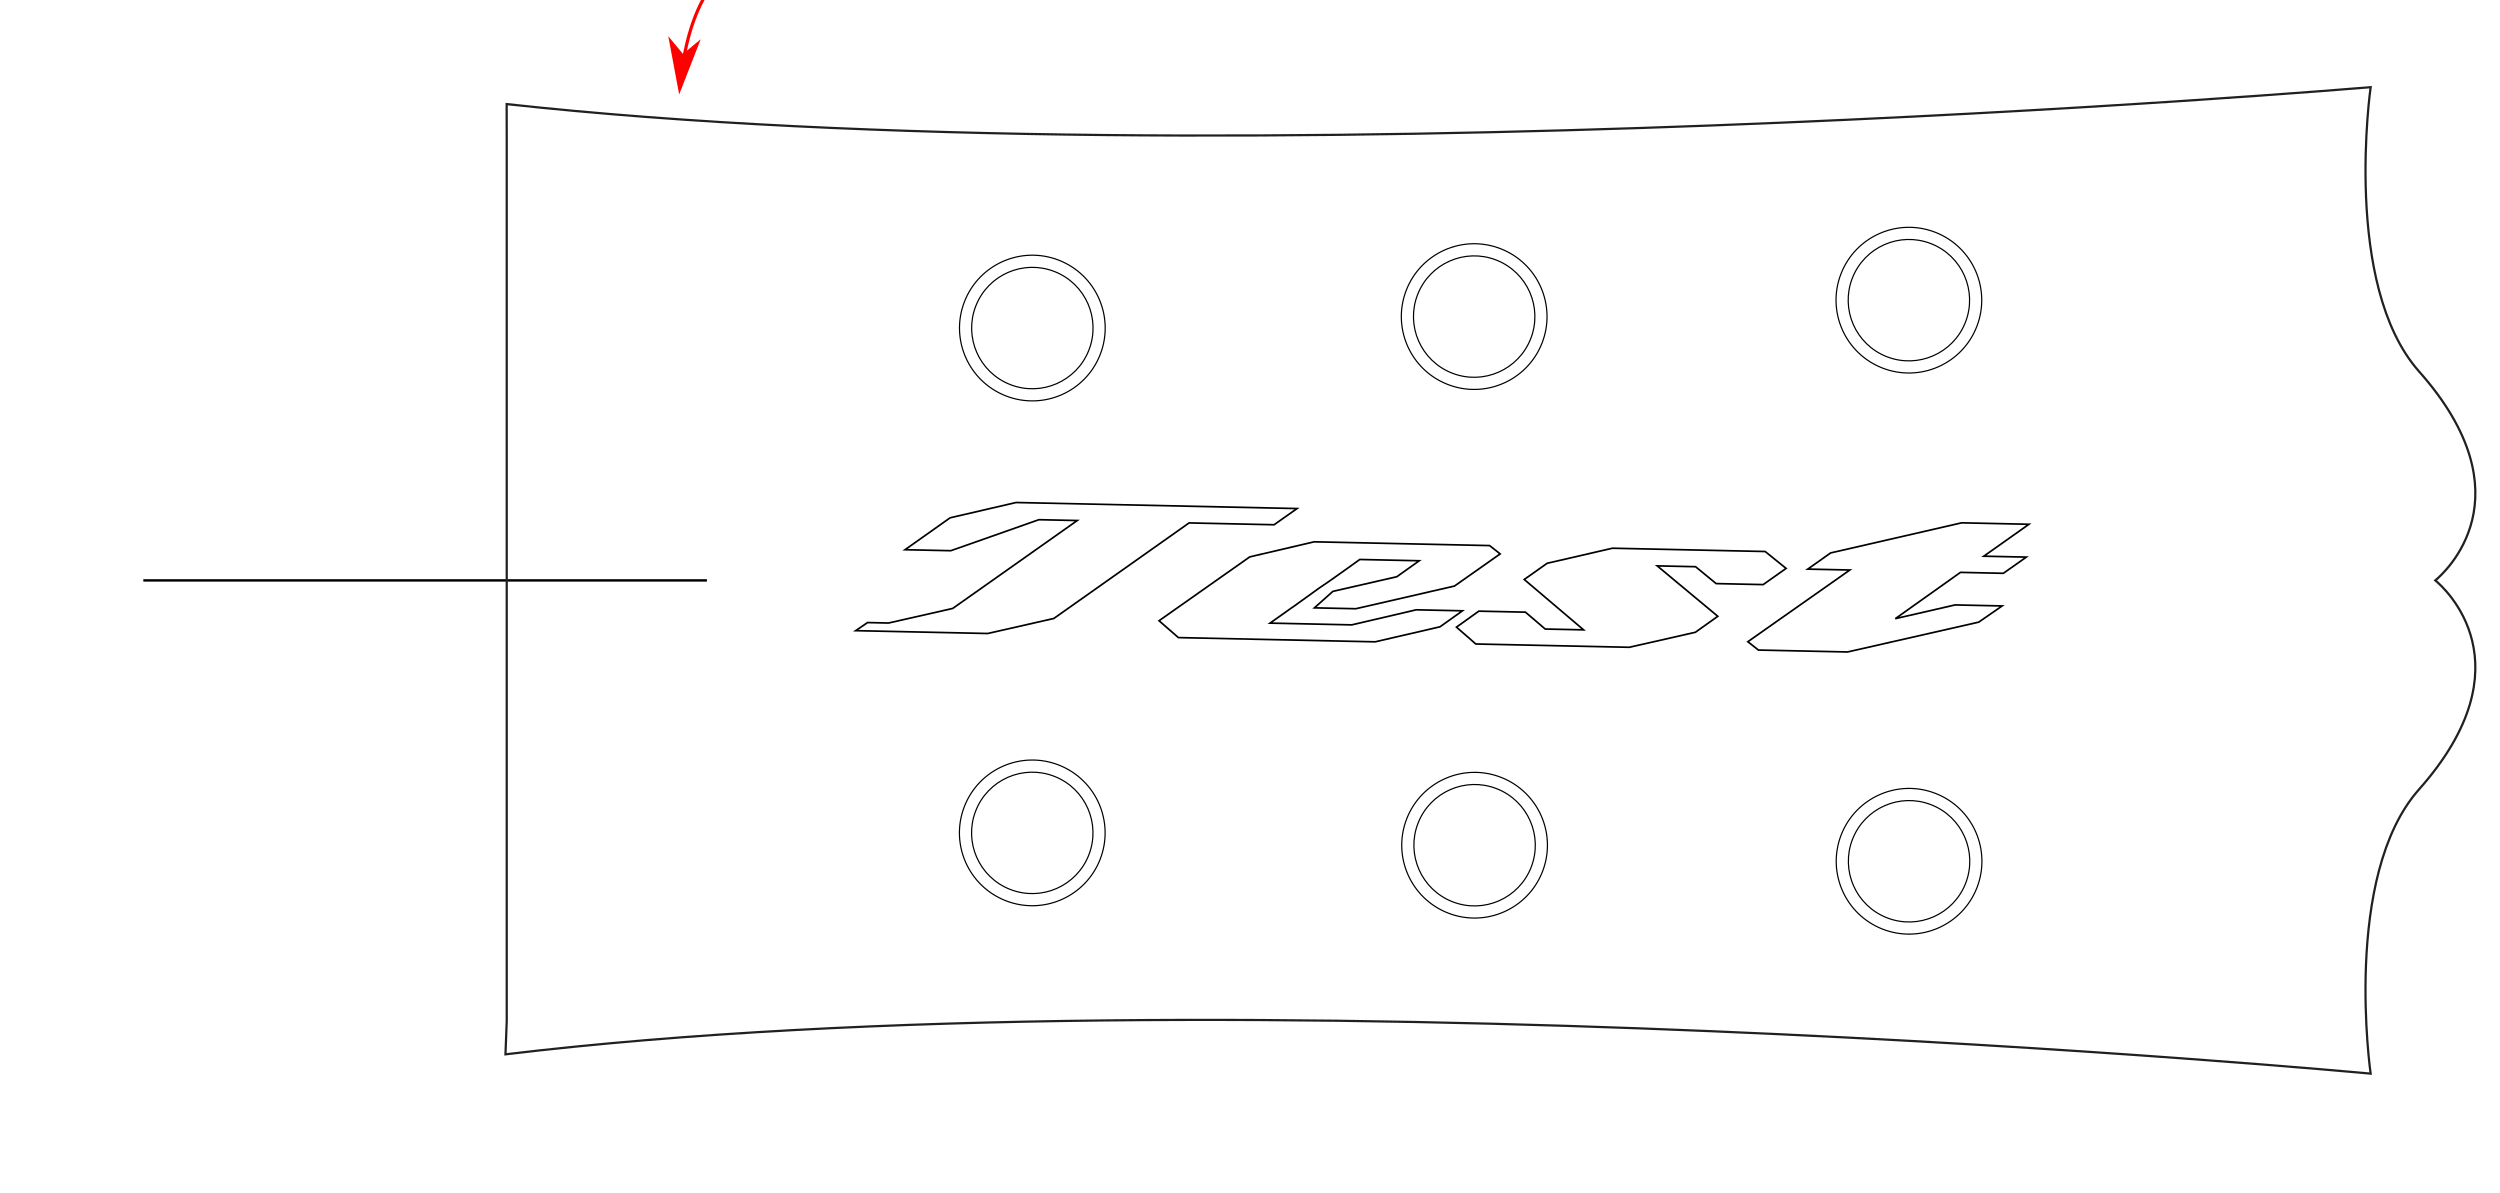
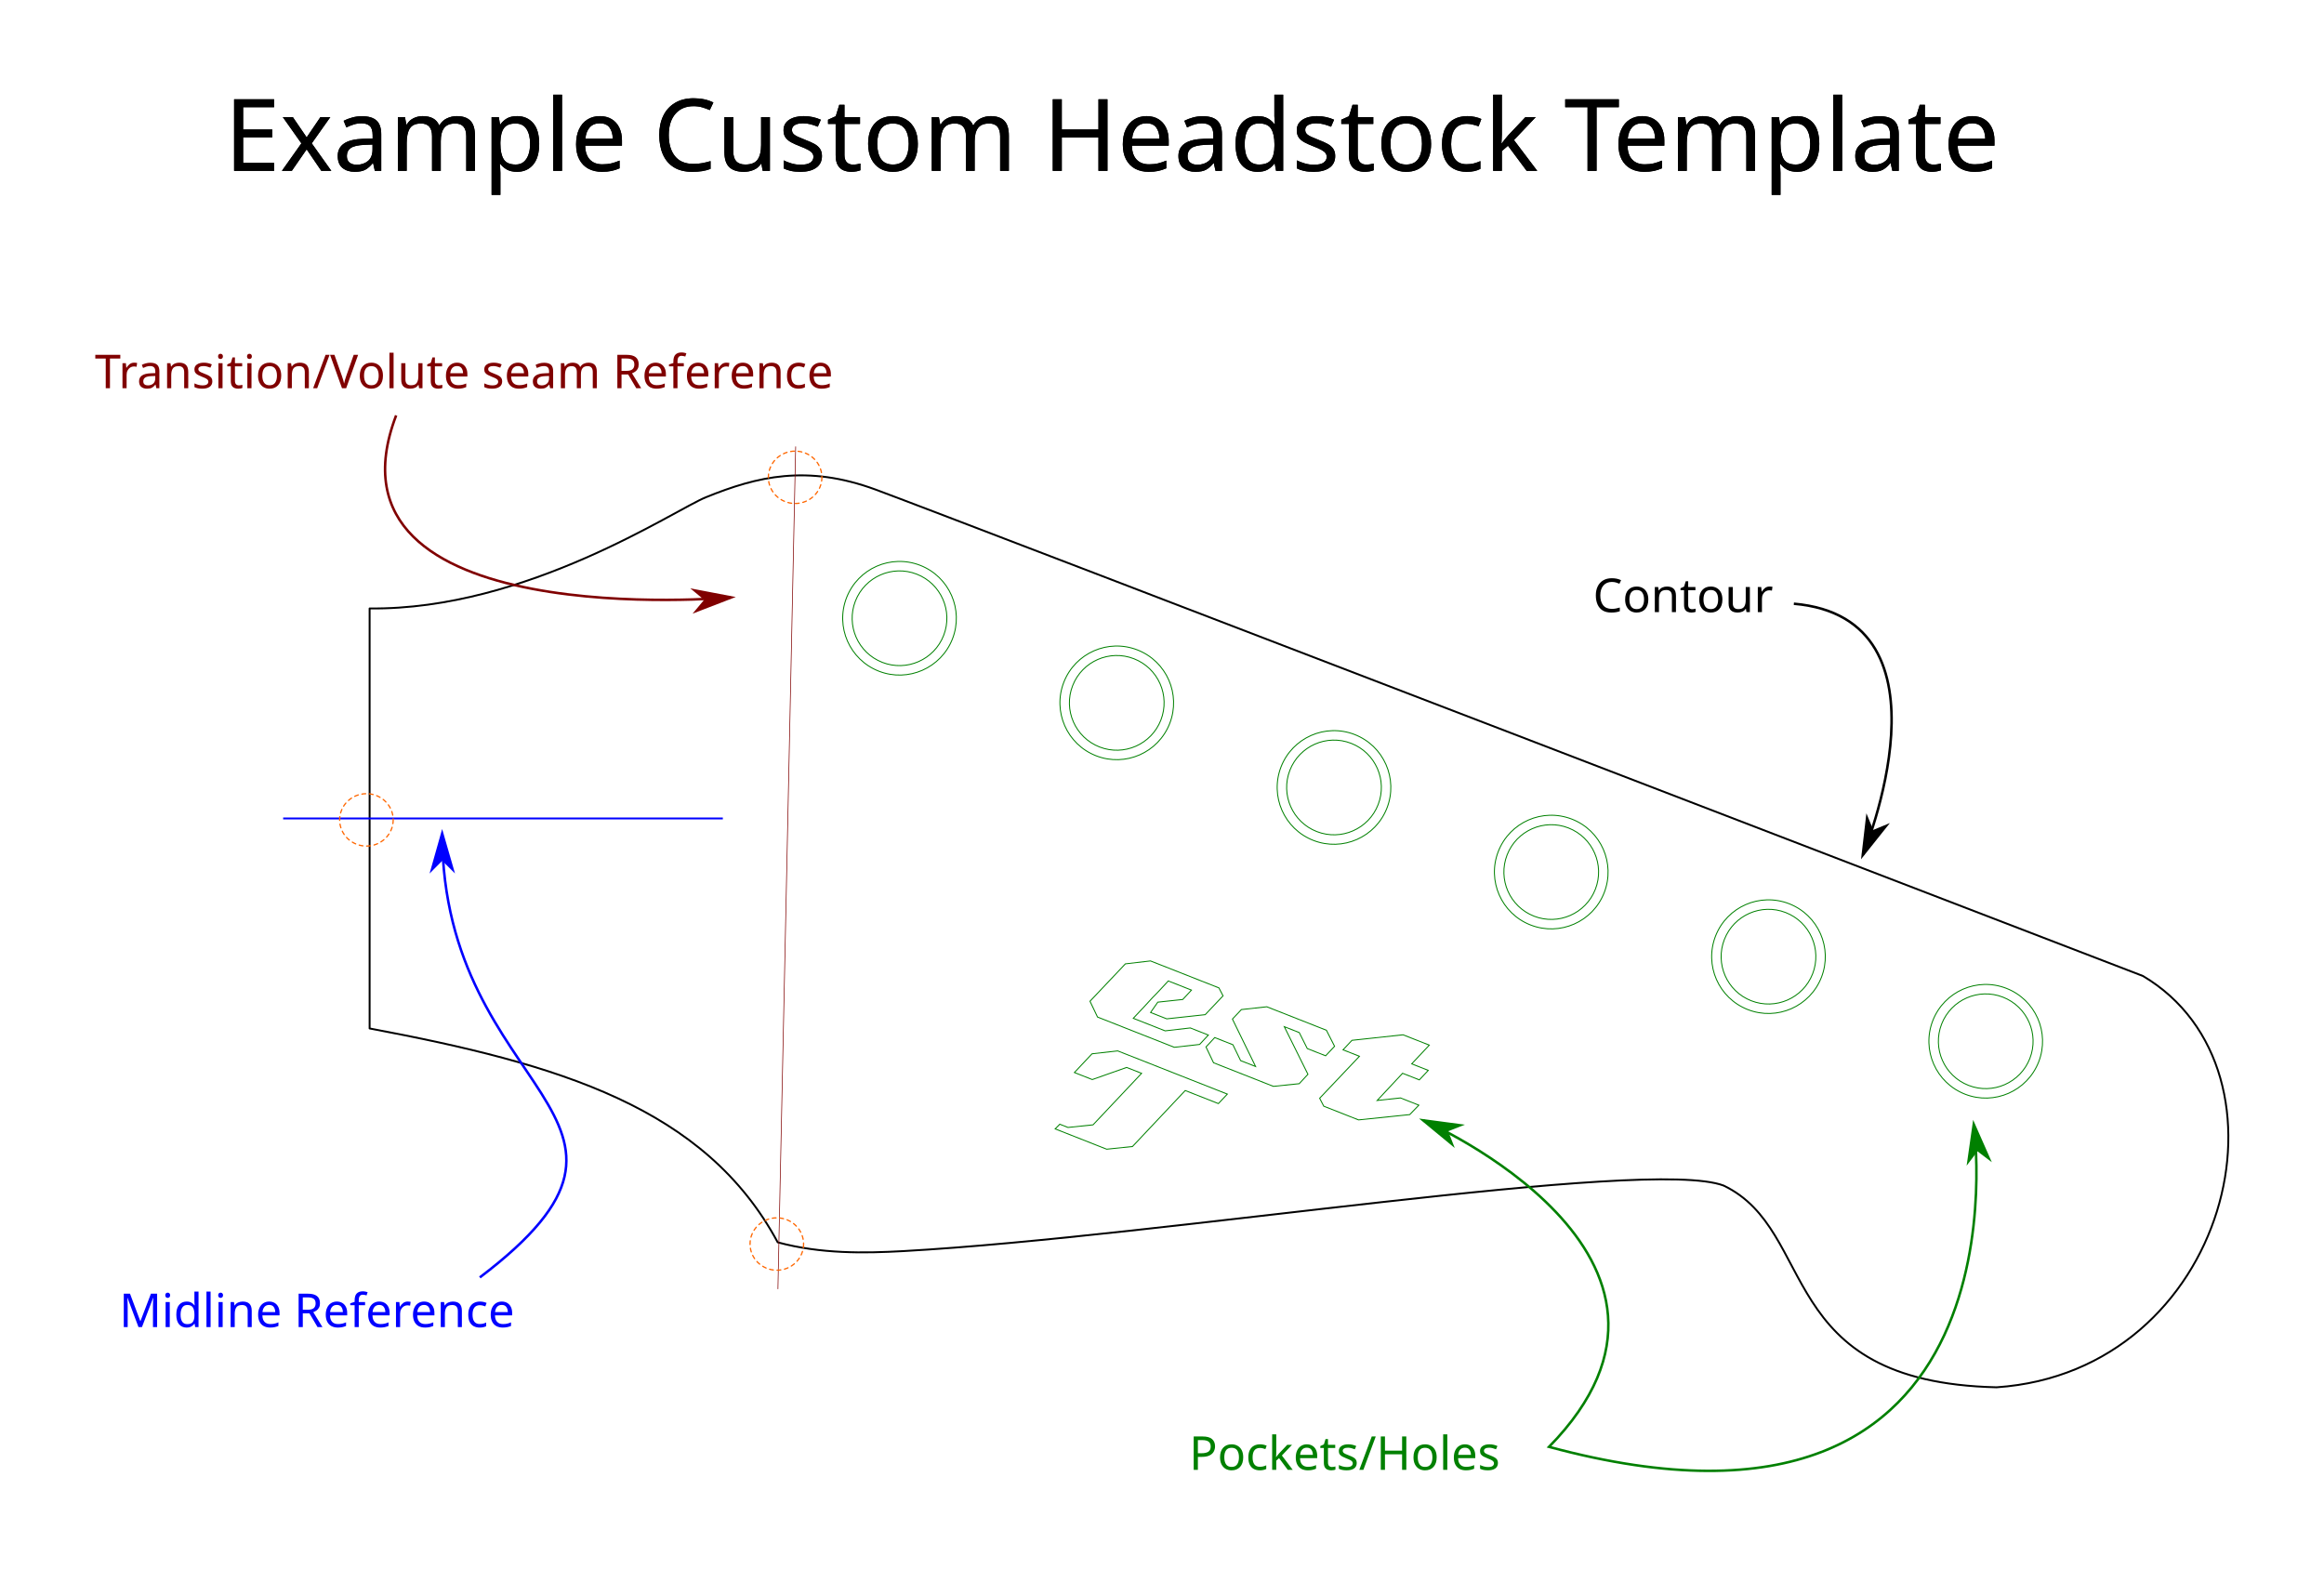
- <svg xmlns="http://www.w3.org/2000/svg" height="98.2mm" width="205.945mm" id="svg2" version="1.1" viewBox="0 0 729.727 347.951">
+ <svg xmlns="http://www.w3.org/2000/svg" height="165.685mm" width="245.401mm" id="svg2" version="1.1" viewBox="0 0 869.532 587.074">
  <defs id="defs5">
-     <marker orient="auto" refY="0.0" refX="0.0" id="Arrow1Lend" style="overflow:visible;">
-       <path id="path838" d="M 0.0,0.0 L 5.0,-5.0 L -12.5,0.0 L 5.0,5.0 L 0.0,0.0 z " style="fill-rule:evenodd;stroke:#ff0000;stroke-width:1pt;stroke-opacity:1;fill:#ff0000;fill-opacity:1" transform="scale(0.8) rotate(180) translate(12.5,0)" />
+     <marker style="overflow:visible" id="marker5376" refX="0" refY="0" orient="auto">
+       <path transform="matrix(-0.8,0,0,-0.8,-10,0)" style="fill:#0000ff;fill-opacity:1;fill-rule:evenodd;stroke:#0000ff;stroke-width:1pt;stroke-opacity:1" d="M 0,0 5,-5 -12.5,0 5,5 Z" id="path5374" />
+     </marker>
+     <marker orient="auto" refY="0" refX="0" id="marker4818" style="overflow:visible">
+       <path id="path4816" d="M 0,0 5,-5 -12.5,0 5,5 Z" style="fill:#800000;fill-opacity:1;fill-rule:evenodd;stroke:#800000;stroke-width:1pt;stroke-opacity:1" transform="matrix(-0.8,0,0,-0.8,-10,0)" />
+     </marker>
+     <marker orient="auto" refY="0" refX="0" id="Arrow1Lstart" style="overflow:visible">
+       <path id="path852" d="M 0,0 5,-5 -12.5,0 5,5 Z" style="fill:#008000;fill-opacity:1;fill-rule:evenodd;stroke:#008000;stroke-width:1pt;stroke-opacity:1" transform="matrix(0.8,0,0,0.8,10,0)" />
+     </marker>
+     <marker style="overflow:visible" id="marker1564" refX="0" refY="0" orient="auto">
+       <path transform="matrix(-0.8,0,0,-0.8,-10,0)" style="fill:#008000;fill-opacity:1;fill-rule:evenodd;stroke:#008000;stroke-width:1pt;stroke-opacity:1" d="M 0,0 5,-5 -12.5,0 5,5 Z" id="path1562" />
+     </marker>
+     <marker orient="auto" refY="0" refX="0" id="Arrow1Lend" style="overflow:visible">
+       <path id="path855" d="M 0,0 5,-5 -12.5,0 5,5 Z" style="fill:#000000;fill-opacity:1;fill-rule:evenodd;stroke:#000000;stroke-width:1pt;stroke-opacity:1" transform="matrix(-0.8,0,0,-0.8,-10,0)" />
    </marker>
  </defs>
-   <path style="fill:none;stroke:#000000;stroke-width:0.709;stroke-linecap:butt;stroke-linejoin:miter;stroke-miterlimit:4;stroke-dasharray:none;stroke-opacity:1" d="M 41.837,169.414 H 206.347" id="midline" />
-   <path style="font-style:normal;font-variant:normal;font-weight:bold;font-stretch:normal;font-size:37.5px;line-height:1.25;font-family:'Hollowed Ground 5';-inkscape-font-specification:'Hollowed Ground 5, Bold';font-variant-ligatures:normal;font-variant-caps:normal;font-variant-numeric:normal;font-feature-settings:normal;text-align:start;letter-spacing:0px;word-spacing:0px;writing-mode:lr-tb;text-anchor:start;fill:none;fill-opacity:1;stroke:#000000;stroke-width:0.501;stroke-miterlimit:4;stroke-dasharray:none" d="m 296.567,146.68 -19.23,4.458 -13.173,9.318 6.145,0.133 7.222,0.155 25.708,-9.049 11.199,0.24 -36.346,25.659 -18.721,4.259 -6.141,-0.132 -3.468,2.363 31.322,0.671 7.222,0.157 19.296,-4.388 39.481,-27.889 24.814,0.532 6.702,-4.727 -74.802,-1.608 z" id="h17_0_50" />
-   <path style="font-style:normal;font-variant:normal;font-weight:bold;font-stretch:normal;font-size:37.5px;line-height:1.25;font-family:'Hollowed Ground 5';-inkscape-font-specification:'Hollowed Ground 5, Bold';font-variant-ligatures:normal;font-variant-caps:normal;font-variant-numeric:normal;font-feature-settings:normal;text-align:start;letter-spacing:0px;word-spacing:0px;writing-mode:lr-tb;text-anchor:start;fill:none;fill-opacity:1;stroke:#000000;stroke-width:0.501;stroke-miterlimit:4;stroke-dasharray:none" d="m 383.604,158.15 -18.809,4.397 -26.481,18.639 5.643,4.922 50.229,1.079 7.229,0.153 18.933,-4.394 6.526,-4.66 -6.262,-0.135 -7.229,-0.155 -18.816,4.397 -23.851,-0.513 6.482,-4.593 0.026,10e-4 7.881,-5.665 c 3.973,-2.657 7.922,-5.555 11.803,-8.316 l 17.344,0.373 -6.53,4.66 -18.673,4.278 -5.38,4.806 12.081,0.259 28.788,-6.618 13.341,-9.383 -3.083,-2.434 -43.964,-0.945 z" id="h18_0_50" />
-   <path style="font-style:normal;font-variant:normal;font-weight:bold;font-stretch:normal;font-size:37.5px;line-height:1.25;font-family:'Hollowed Ground 5';-inkscape-font-specification:'Hollowed Ground 5, Bold';font-variant-ligatures:normal;font-variant-caps:normal;font-variant-numeric:normal;font-feature-settings:normal;text-align:start;letter-spacing:0px;word-spacing:0px;writing-mode:lr-tb;text-anchor:start;fill:none;fill-opacity:1;stroke:#000000;stroke-width:0.501;stroke-miterlimit:4;stroke-dasharray:none" d="m 470.66,160.02 -19.05,4.392 -6.702,4.729 17.325,14.705 -11.206,-0.239 -5.761,-4.925 -6.379,-0.138 -7.229,-0.155 -6.53,4.662 5.643,4.922 37.584,0.806 7.222,0.157 19.296,-4.386 6.53,-4.662 -17.681,-14.714 11.199,0.24 5.999,4.929 6.504,0.142 7.229,0.153 6.694,-4.728 -6.116,-4.932 -37.343,-0.802 z" id="h19_0_50" />
-   <path style="font-style:normal;font-variant:normal;font-weight:bold;font-stretch:normal;font-size:37.5px;line-height:1.25;font-family:'Hollowed Ground 5';-inkscape-font-specification:'Hollowed Ground 5, Bold';font-variant-ligatures:normal;font-variant-caps:normal;font-variant-numeric:normal;font-feature-settings:normal;text-align:start;letter-spacing:0px;word-spacing:0px;writing-mode:lr-tb;text-anchor:start;fill:none;fill-opacity:1;stroke:#000000;stroke-width:0.501;stroke-miterlimit:4;stroke-dasharray:none" d="m 572.591,152.607 -38.232,8.78 -6.694,4.729 12.286,0.263 -29.777,20.933 3.087,2.43 18.794,0.404 7.222,0.155 38.306,-8.711 6.815,-4.723 -6.504,-0.14 -7.229,-0.155 -17.443,4.009 19.014,-13.51 12.528,0.27 6.694,-4.729 -12.407,-0.266 13.176,-9.319 -12.407,-0.266 z" id="h20_0_50" />
-   <path style="fill:none;stroke:#231f20;stroke-width:0.653;stroke-linecap:butt;stroke-linejoin:miter;stroke-miterlimit:4;stroke-dasharray:none;stroke-opacity:1" d="m 147.541,307.75 c 212.257,-25.536 544.426,5.632 544.426,5.632 0,0 -8.289,-57.695 14.114,-82.957 32.381,-36.514 7.437,-58.798 4.764,-61.01 2.653,-2.195 27.635,-24.482 -4.76,-61.012 C 683.682,83.141 691.97,25.446 691.97,25.446 c 0,0 -332.155,28.18 -544.082,4.937 L 147.91,40.802 v 49.752 157.721 49.752 z" id="contour" />
-   <path id="h13_0_1000" d="m 317.842,102.184 a 17.717,17.717 0 0 1 -22.938,10.079 17.717,17.717 0 0 1 -10.079,-22.938 17.717,17.717 0 0 1 22.938,-10.079 17.717,17.717 0 0 1 10.079,22.938 z" style="opacity:1;fill:none;fill-opacity:1;stroke:#000000;stroke-width:0.354;stroke-linecap:round;stroke-linejoin:bevel;stroke-miterlimit:4;stroke-dasharray:none;stroke-opacity:1;paint-order:stroke fill markers" />
-   <path id="h7_500_1000" d="m 321.144,103.47 a 21.26,21.26 0 0 1 -27.526,12.095 21.26,21.26 0 0 1 -12.095,-27.526 21.26,21.26 0 0 1 27.526,-12.095 21.26,21.26 0 0 1 12.095,27.526 z" style="opacity:1;fill:none;fill-opacity:1;stroke:#000000;stroke-width:0.354;stroke-linecap:round;stroke-linejoin:bevel;stroke-miterlimit:4;stroke-dasharray:none;stroke-opacity:1;paint-order:stroke fill markers" />
-   <path id="h5_0_1000" d="m 446.809,98.838 a 17.717,17.717 0 0 1 -22.938,10.079 17.717,17.717 0 0 1 -10.079,-22.938 17.717,17.717 0 0 1 22.938,-10.079 17.717,17.717 0 0 1 10.079,22.938 z" style="opacity:1;fill:none;fill-opacity:1;stroke:#000000;stroke-width:0.354;stroke-linecap:round;stroke-linejoin:bevel;stroke-miterlimit:4;stroke-dasharray:none;stroke-opacity:1;paint-order:stroke fill markers" />
-   <path id="h10_500_1000" d="m 450.111,100.124 a 21.26,21.26 0 0 1 -27.526,12.095 21.26,21.26 0 0 1 -12.095,-27.526 21.26,21.26 0 0 1 27.526,-12.095 21.26,21.26 0 0 1 12.095,27.526 z" style="opacity:1;fill:none;fill-opacity:1;stroke:#000000;stroke-width:0.354;stroke-linecap:round;stroke-linejoin:bevel;stroke-miterlimit:4;stroke-dasharray:none;stroke-opacity:1;paint-order:stroke fill markers" />
-   <path style="opacity:1;fill:none;fill-opacity:1;stroke:#000000;stroke-width:0.354;stroke-linecap:round;stroke-linejoin:bevel;stroke-miterlimit:4;stroke-dasharray:none;stroke-opacity:1;paint-order:stroke fill markers" d="m 573.697,94.045 a 17.717,17.717 0 0 1 -22.938,10.079 17.717,17.717 0 0 1 -10.079,-22.938 17.717,17.717 0 0 1 22.938,-10.079 17.717,17.717 0 0 1 10.079,22.938 z" id="h4_0_1000" />
-   <path style="opacity:1;fill:none;fill-opacity:1;stroke:#000000;stroke-width:0.354;stroke-linecap:round;stroke-linejoin:bevel;stroke-miterlimit:4;stroke-dasharray:none;stroke-opacity:1;paint-order:stroke fill markers" d="m 576.999,95.331 a 21.26,21.26 0 0 1 -27.526,12.095 21.26,21.26 0 0 1 -12.095,-27.526 21.26,21.26 0 0 1 27.526,-12.095 21.26,21.26 0 0 1 12.095,27.526 z" id="h9_500_1000" />
-   <path id="h3_0_1000" d="m 317.82,249.541 a 17.717,17.717 0 0 1 -22.938,10.079 17.717,17.717 0 0 1 -10.079,-22.938 17.717,17.717 0 0 1 22.938,-10.079 17.717,17.717 0 0 1 10.079,22.938 z" style="opacity:1;fill:none;fill-opacity:1;stroke:#000000;stroke-width:0.354;stroke-linecap:round;stroke-linejoin:bevel;stroke-miterlimit:4;stroke-dasharray:none;stroke-opacity:1;paint-order:stroke fill markers" />
-   <path id="h8_500_1000" d="m 321.122,250.826 a 21.26,21.26 0 0 1 -27.526,12.095 21.26,21.26 0 0 1 -12.095,-27.526 21.26,21.26 0 0 1 27.526,-12.095 21.26,21.26 0 0 1 12.095,27.526 z" style="opacity:1;fill:none;fill-opacity:1;stroke:#000000;stroke-width:0.354;stroke-linecap:round;stroke-linejoin:bevel;stroke-miterlimit:4;stroke-dasharray:none;stroke-opacity:1;paint-order:stroke fill markers" />
-   <path style="opacity:1;fill:none;fill-opacity:1;stroke:#000000;stroke-width:0.354;stroke-linecap:round;stroke-linejoin:bevel;stroke-miterlimit:4;stroke-dasharray:none;stroke-opacity:1;paint-order:stroke fill markers" d="m 573.75,257.826 a 17.717,17.717 0 0 1 -22.938,10.079 17.717,17.717 0 0 1 -10.079,-22.938 17.717,17.717 0 0 1 22.938,-10.079 17.717,17.717 0 0 1 10.079,22.938 z" id="h1_00_1000" />
-   <path style="opacity:1;fill:none;fill-opacity:1;stroke:#000000;stroke-width:0.354;stroke-linecap:round;stroke-linejoin:bevel;stroke-miterlimit:4;stroke-dasharray:none;stroke-opacity:1;paint-order:stroke fill markers" d="m 577.052,259.112 a 21.26,21.26 0 0 1 -27.526,12.095 21.26,21.26 0 0 1 -12.095,-27.526 21.26,21.26 0 0 1 27.526,-12.095 21.26,21.26 0 0 1 12.095,27.526 z" id="h2_500_1000" />
-   <path style="opacity:1;fill:none;fill-opacity:1;stroke:#000000;stroke-width:0.354;stroke-linecap:round;stroke-linejoin:bevel;stroke-miterlimit:4;stroke-dasharray:none;stroke-opacity:1;paint-order:stroke fill markers" d="m 446.929,253.139 a 17.717,17.717 0 0 1 -22.938,10.079 17.717,17.717 0 0 1 -10.079,-22.938 17.717,17.717 0 0 1 22.938,-10.079 17.717,17.717 0 0 1 10.079,22.938 z" id="h6_0_1000" />
-   <path style="opacity:1;fill:none;fill-opacity:1;stroke:#000000;stroke-width:0.354;stroke-linecap:round;stroke-linejoin:bevel;stroke-miterlimit:4;stroke-dasharray:none;stroke-opacity:1;paint-order:stroke fill markers" d="m 450.23,254.425 a 21.26,21.26 0 0 1 -27.526,12.095 21.26,21.26 0 0 1 -12.095,-27.526 21.26,21.26 0 0 1 27.526,-12.095 21.26,21.26 0 0 1 12.095,27.526 z" id="h11_500_1000" />
-   <text xml:space="preserve" style="font-style:normal;font-weight:normal;font-size:37.5px;line-height:1.25;font-family:sans-serif;letter-spacing:0px;word-spacing:0px;fill:#ff0000;fill-opacity:1;stroke:none;stroke-width:0.937" x="231.811" y="-68.524" id="text831">
-     <tspan id="tspan829" x="231.811" y="-68.524" style="font-size:15px;fill:#ff0000;stroke-width:0.937">Leave some material here to be removed by the Transition Algorithm</tspan>
+   <path style="fill:none;fill-opacity:0.75;fill-rule:evenodd;stroke:#000000;stroke-width:0.709;stroke-linecap:round;stroke-linejoin:round;stroke-miterlimit:4;stroke-dasharray:none;stroke-opacity:1" d="m 264.138,186.061 c -11.533,4.612 -67.065,42.276 -125.844,41.616 V 384.841 c 71,13.357 125.528,29.531 152.688,80.031 16.156,4.359 32.338,4.091 47.002,3.281 97.44,-5.45 278.496,-35.343 306.925,-24.513 35.518,17.019 18.691,73.562 102.114,75.476 86.935,-5.92 114.692,-118.393 54.756,-153.911 0,0 -448.639,-172.635 -474.229,-182.029 -25.59,-9.394 -44.163,-4.941 -63.411,2.886 z" id="contour" />
+   <path style="fill:none;stroke:#0000ff;stroke-width:0.709;stroke-linecap:butt;stroke-linejoin:miter;stroke-miterlimit:4;stroke-dasharray:none;stroke-opacity:1" d="M 105.943,306.259 H 270.452" id="midline" />
+   <path style="opacity:1;fill:none;fill-opacity:1;stroke:#008000;stroke-width:0.354;stroke-linecap:round;stroke-linejoin:bevel;stroke-miterlimit:4;stroke-dasharray:none;stroke-opacity:1;paint-order:stroke fill markers" d="m 434.348,269.434 a 17.717,17.717 0 0 1 -22.938,10.079 17.717,17.717 0 0 1 -10.079,-22.938 17.717,17.717 0 0 1 22.938,-10.079 17.717,17.717 0 0 1 10.079,22.938 z" id="h1_00_1000" />
+   <path style="opacity:1;fill:none;fill-opacity:1;stroke:#008000;stroke-width:0.354;stroke-linecap:round;stroke-linejoin:bevel;stroke-miterlimit:4;stroke-dasharray:none;stroke-opacity:1;paint-order:stroke fill markers" d="m 437.65,270.72 a 21.26,21.26 0 0 1 -27.526,12.095 21.26,21.26 0 0 1 -12.095,-27.526 21.26,21.26 0 0 1 27.526,-12.095 21.26,21.26 0 0 1 12.095,27.526 z" id="h2_500_1000" />
+   <path id="h3_0_1000" d="m 515.63,301.092 a 17.717,17.717 0 0 1 -22.938,10.079 17.717,17.717 0 0 1 -10.079,-22.938 17.717,17.717 0 0 1 22.938,-10.079 17.717,17.717 0 0 1 10.079,22.938 z" style="opacity:1;fill:none;fill-opacity:1;stroke:#008000;stroke-width:0.354;stroke-linecap:round;stroke-linejoin:bevel;stroke-miterlimit:4;stroke-dasharray:none;stroke-opacity:1;paint-order:stroke fill markers" />
+   <path id="h8_500_1000" d="m 518.932,302.377 a 21.26,21.26 0 0 1 -27.526,12.095 21.26,21.26 0 0 1 -12.095,-27.526 21.26,21.26 0 0 1 27.526,-12.095 21.26,21.26 0 0 1 12.095,27.526 z" style="opacity:1;fill:none;fill-opacity:1;stroke:#008000;stroke-width:0.354;stroke-linecap:round;stroke-linejoin:bevel;stroke-miterlimit:4;stroke-dasharray:none;stroke-opacity:1;paint-order:stroke fill markers" />
+   <path style="opacity:1;fill:none;fill-opacity:1;stroke:#008000;stroke-width:0.354;stroke-linecap:round;stroke-linejoin:bevel;stroke-miterlimit:4;stroke-dasharray:none;stroke-opacity:1;paint-order:stroke fill markers" d="m 596.912,332.749 a 17.717,17.717 0 0 1 -22.938,10.079 17.717,17.717 0 0 1 -10.079,-22.938 17.717,17.717 0 0 1 22.938,-10.079 17.717,17.717 0 0 1 10.079,22.938 z" id="h4_0_1000" />
+   <path style="opacity:1;fill:none;fill-opacity:1;stroke:#008000;stroke-width:0.354;stroke-linecap:round;stroke-linejoin:bevel;stroke-miterlimit:4;stroke-dasharray:none;stroke-opacity:1;paint-order:stroke fill markers" d="m 600.214,334.035 a 21.26,21.26 0 0 1 -27.526,12.095 21.26,21.26 0 0 1 -12.095,-27.526 21.26,21.26 0 0 1 27.526,-12.095 21.26,21.26 0 0 1 12.095,27.526 z" id="h9_500_1000" />
+   <path id="h5_0_1000" d="m 678.195,364.406 a 17.717,17.717 0 0 1 -22.938,10.079 17.717,17.717 0 0 1 -10.079,-22.938 17.717,17.717 0 0 1 22.938,-10.079 17.717,17.717 0 0 1 10.079,22.938 z" style="opacity:1;fill:none;fill-opacity:1;stroke:#008000;stroke-width:0.354;stroke-linecap:round;stroke-linejoin:bevel;stroke-miterlimit:4;stroke-dasharray:none;stroke-opacity:1;paint-order:stroke fill markers" />
+   <path id="h10_500_1000" d="m 681.496,365.692 a 21.26,21.26 0 0 1 -27.526,12.095 21.26,21.26 0 0 1 -12.095,-27.526 21.26,21.26 0 0 1 27.526,-12.095 21.26,21.26 0 0 1 12.095,27.526 z" style="opacity:1;fill:none;fill-opacity:1;stroke:#008000;stroke-width:0.354;stroke-linecap:round;stroke-linejoin:bevel;stroke-miterlimit:4;stroke-dasharray:none;stroke-opacity:1;paint-order:stroke fill markers" />
+   <path style="opacity:1;fill:none;fill-opacity:1;stroke:#008000;stroke-width:0.354;stroke-linecap:round;stroke-linejoin:bevel;stroke-miterlimit:4;stroke-dasharray:none;stroke-opacity:1;paint-order:stroke fill markers" d="m 353.066,237.777 a 17.717,17.717 0 0 1 -22.938,10.079 17.717,17.717 0 0 1 -10.079,-22.938 17.717,17.717 0 0 1 22.938,-10.079 17.717,17.717 0 0 1 10.079,22.938 z" id="h6_0_1000" />
+   <path style="opacity:1;fill:none;fill-opacity:1;stroke:#008000;stroke-width:0.354;stroke-linecap:round;stroke-linejoin:bevel;stroke-miterlimit:4;stroke-dasharray:none;stroke-opacity:1;paint-order:stroke fill markers" d="m 356.368,239.063 a 21.26,21.26 0 0 1 -27.526,12.095 21.26,21.26 0 0 1 -12.095,-27.526 21.26,21.26 0 0 1 27.526,-12.095 21.26,21.26 0 0 1 12.095,27.526 z" id="h11_500_1000" />
+   <path id="h13_0_1000" d="m 759.477,396.063 a 17.717,17.717 0 0 1 -22.938,10.079 17.717,17.717 0 0 1 -10.079,-22.938 17.717,17.717 0 0 1 22.938,-10.079 17.717,17.717 0 0 1 10.079,22.938 z" style="opacity:1;fill:none;fill-opacity:1;stroke:#008000;stroke-width:0.354;stroke-linecap:round;stroke-linejoin:bevel;stroke-miterlimit:4;stroke-dasharray:none;stroke-opacity:1;paint-order:stroke fill markers" />
+   <path id="h7_500_1000" d="m 762.778,397.349 a 21.26,21.26 0 0 1 -27.526,12.095 21.26,21.26 0 0 1 -12.095,-27.526 21.26,21.26 0 0 1 27.526,-12.095 21.26,21.26 0 0 1 12.095,27.526 z" style="opacity:1;fill:none;fill-opacity:1;stroke:#008000;stroke-width:0.354;stroke-linecap:round;stroke-linejoin:bevel;stroke-miterlimit:4;stroke-dasharray:none;stroke-opacity:1;paint-order:stroke fill markers" />
+   <path style="font-style:normal;font-variant:normal;font-weight:bold;font-stretch:normal;font-size:37.5px;line-height:1.25;font-family:'Hollowed Ground 5';-inkscape-font-specification:'Hollowed Ground 5, Bold';font-variant-ligatures:normal;font-variant-caps:normal;font-variant-numeric:normal;font-feature-settings:normal;text-align:start;letter-spacing:0px;word-spacing:0px;writing-mode:lr-tb;text-anchor:start;fill:none;fill-opacity:1;stroke:#008000;stroke-width:0.354;stroke-miterlimit:4;stroke-dasharray:none" d="m 418.198,393.24 -9.615,1.082 -6.586,7.006 3.072,1.212 3.611,1.423 12.854,-4.536 5.599,2.206 -18.173,19.277 -9.36,0.972 -3.071,-1.21 -1.734,1.754 15.661,6.171 3.611,1.425 9.648,-1 19.741,-20.956 12.407,4.889 3.351,-3.55 -37.401,-14.742 z" id="h17_0_50" />
+   <path style="font-style:normal;font-variant:normal;font-weight:bold;font-stretch:normal;font-size:37.5px;line-height:1.25;font-family:'Hollowed Ground 5';-inkscape-font-specification:'Hollowed Ground 5, Bold';font-variant-ligatures:normal;font-variant-caps:normal;font-variant-numeric:normal;font-feature-settings:normal;text-align:start;letter-spacing:0px;word-spacing:0px;writing-mode:lr-tb;text-anchor:start;fill:none;fill-opacity:1;stroke:#008000;stroke-width:0.354;stroke-miterlimit:4;stroke-dasharray:none" d="m 430.465,359.572 -9.404,1.095 -13.24,13.989 2.822,5.912 25.115,9.899 3.615,1.423 9.467,-1.069 3.263,-3.514 -3.131,-1.234 -3.615,-1.425 -9.408,1.093 -11.926,-4.7 3.241,-3.455 0.013,0.006 3.94,-4.281 c 1.987,-1.96 3.961,-4.164 5.902,-6.244 l 8.672,3.419 -3.265,3.514 -9.337,1 -2.69,3.862 6.041,2.38 14.394,-1.564 6.671,-7.04 -1.542,-2.975 -21.982,-8.665 z" id="h18_0_50" />
+   <path style="font-style:normal;font-variant:normal;font-weight:bold;font-stretch:normal;font-size:37.5px;line-height:1.25;font-family:'Hollowed Ground 5';-inkscape-font-specification:'Hollowed Ground 5, Bold';font-variant-ligatures:normal;font-variant-caps:normal;font-variant-numeric:normal;font-feature-settings:normal;text-align:start;letter-spacing:0px;word-spacing:0px;writing-mode:lr-tb;text-anchor:start;fill:none;fill-opacity:1;stroke:#008000;stroke-width:0.354;stroke-miterlimit:4;stroke-dasharray:none" d="m 473.993,376.728 -9.525,1.047 -3.351,3.552 8.663,17.747 -5.603,-2.206 -2.88,-5.936 -3.19,-1.258 -3.615,-1.425 -3.265,3.516 2.822,5.912 18.792,7.405 3.611,1.425 9.648,-0.998 3.265,-3.516 -8.84,-17.818 5.599,2.206 2.999,5.982 3.252,1.284 3.615,1.423 3.347,-3.552 -3.058,-6.006 -18.671,-7.359 z" id="h19_0_50" />
+   <path style="font-style:normal;font-variant:normal;font-weight:bold;font-stretch:normal;font-size:37.5px;line-height:1.25;font-family:'Hollowed Ground 5';-inkscape-font-specification:'Hollowed Ground 5, Bold';font-variant-ligatures:normal;font-variant-caps:normal;font-variant-numeric:normal;font-feature-settings:normal;text-align:start;letter-spacing:0px;word-spacing:0px;writing-mode:lr-tb;text-anchor:start;fill:none;fill-opacity:1;stroke:#008000;stroke-width:0.354;stroke-miterlimit:4;stroke-dasharray:none" d="m 524.958,387.212 -19.116,2.067 -3.347,3.554 6.143,2.421 -14.888,15.705 1.544,2.972 9.397,3.704 3.611,1.423 19.153,-1.985 3.408,-3.527 -3.252,-1.282 -3.615,-1.425 -8.721,0.947 9.507,-10.172 6.264,2.47 3.347,-3.554 -6.204,-2.444 6.588,-7.006 -6.204,-2.444 z" id="h20_0_50" />
+   <path style="fill:none;stroke:#800000;stroke-width:0.256;stroke-linecap:butt;stroke-linejoin:miter;stroke-miterlimit:4;stroke-dasharray:none;stroke-opacity:1" d="m 297.701,167.077 -6.641,315.296" id="transition" />
+   <text xml:space="preserve" style="font-style:normal;font-weight:normal;font-size:37.5px;line-height:1.25;font-family:sans-serif;letter-spacing:0px;word-spacing:0px;fill:#000000;fill-opacity:1;stroke:none;stroke-width:0.937" x="596.022" y="229.039" id="text836">
+     <tspan id="tspan834" x="596.022" y="229.039" style="font-style:normal;font-variant:normal;font-weight:normal;font-stretch:normal;font-size:17.5px;font-family:sans-serif;-inkscape-font-specification:'sans-serif, Normal';font-variant-ligatures:normal;font-variant-caps:normal;font-variant-numeric:normal;font-feature-settings:normal;text-align:start;writing-mode:lr-tb;text-anchor:start;stroke-width:0.937">Contour</tspan>
  </text>
-   <path style="fill:none;stroke:#ff0000;stroke-width:0.937px;stroke-linecap:butt;stroke-linejoin:miter;stroke-opacity:1;marker-end:url(#Arrow1Lend)" d="m 234.758,-56.737 c 14.581,58.26 -30.477,19.836 -36.343,82.509" id="path833" />
+   <text id="text840" y="550.017" x="444.927" style="font-style:normal;font-weight:normal;font-size:37.5px;line-height:1.25;font-family:sans-serif;letter-spacing:0px;word-spacing:0px;fill:#008000;fill-opacity:1;stroke:none;stroke-width:0.937" xml:space="preserve">
+     <tspan style="font-style:normal;font-variant:normal;font-weight:normal;font-stretch:normal;font-size:17.5px;font-family:sans-serif;-inkscape-font-specification:'sans-serif, Normal';font-variant-ligatures:normal;font-variant-caps:normal;font-variant-numeric:normal;font-feature-settings:normal;text-align:start;writing-mode:lr-tb;text-anchor:start;fill:#008000;stroke-width:0.937" y="550.017" x="444.927" id="tspan838">Pockets/Holes</tspan>
+   </text>
+   <text id="text844" y="496.592" x="44.614" style="font-style:normal;font-weight:normal;font-size:37.5px;line-height:1.25;font-family:sans-serif;letter-spacing:0px;word-spacing:0px;fill:#0000ff;fill-opacity:1;stroke:none;stroke-width:0.937" xml:space="preserve">
+     <tspan style="font-style:normal;font-variant:normal;font-weight:normal;font-stretch:normal;font-size:17.5px;font-family:sans-serif;-inkscape-font-specification:'sans-serif, Normal';font-variant-ligatures:normal;font-variant-caps:normal;font-variant-numeric:normal;font-feature-settings:normal;text-align:start;writing-mode:lr-tb;text-anchor:start;fill:#0000ff;stroke-width:0.937" y="496.592" x="44.614" id="tspan842">Midline Reference</tspan>
+   </text>
+   <text xml:space="preserve" style="font-style:normal;font-weight:normal;font-size:37.5px;line-height:1.25;font-family:sans-serif;letter-spacing:0px;word-spacing:0px;fill:#800000;fill-opacity:1;stroke:none;stroke-width:0.937" x="35.484" y="145.272" id="text848">
+     <tspan id="tspan846" x="35.484" y="145.272" style="font-style:normal;font-variant:normal;font-weight:normal;font-stretch:normal;font-size:17.5px;font-family:sans-serif;-inkscape-font-specification:'sans-serif, Normal';font-variant-ligatures:normal;font-variant-caps:normal;font-variant-numeric:normal;font-feature-settings:normal;text-align:start;writing-mode:lr-tb;text-anchor:start;fill:#800000;stroke-width:0.937">Transition/Volute seam Reference</tspan>
+   </text>
+   <path style="fill:none;stroke:#000000;stroke-width:0.937px;stroke-linecap:butt;stroke-linejoin:miter;stroke-opacity:1;marker-end:url(#Arrow1Lend)" d="m 671.178,225.908 c 62.63,5.48 25.835,93.945 25.835,93.945" id="path850" />
+   <path style="fill:none;stroke:#008000;stroke-width:0.937px;stroke-linecap:butt;stroke-linejoin:miter;stroke-opacity:1;marker-start:url(#Arrow1Lstart);marker-end:url(#marker1564)" d="m 532.609,419.277 c 0,0 116.648,50.887 46.972,122.128 182.41,49.321 158.923,-120.563 158.923,-120.563" id="path1554" />
+   <path style="fill:none;stroke:#800000;stroke-width:0.937px;stroke-linecap:butt;stroke-linejoin:miter;stroke-opacity:1;marker-end:url(#marker4818)" d="M 148.218,155.449 C 116.903,237.651 273.478,223.559 273.478,223.559" id="path4808" />
+   <path style="fill:none;stroke:#0000ff;stroke-width:0.937px;stroke-linecap:butt;stroke-linejoin:miter;stroke-opacity:1;marker-end:url(#marker5376)" d="M 179.533,477.993 C 259.727,417.192 165.72,411.02 165.441,312.024" id="path5366" />
+   <ellipse style="opacity:1;fill:none;fill-opacity:1;stroke:#ff6600;stroke-width:0.469;stroke-linecap:round;stroke-linejoin:bevel;stroke-miterlimit:4;stroke-dasharray:1.406, 1.406;stroke-dashoffset:0;stroke-opacity:1;paint-order:stroke fill markers" id="path6680" cx="297.503" cy="178.605" rx="10.017" ry="9.8" />
+   <ellipse ry="9.8" rx="10.017" cy="306.795" cx="137.095" id="ellipse6682" style="opacity:1;fill:none;fill-opacity:1;stroke:#ff6600;stroke-width:0.469;stroke-linecap:round;stroke-linejoin:bevel;stroke-miterlimit:4;stroke-dasharray:1.406, 1.406;stroke-dashoffset:0;stroke-opacity:1;paint-order:stroke fill markers" />
+   <ellipse style="opacity:1;fill:none;fill-opacity:1;stroke:#ff6600;stroke-width:0.469;stroke-linecap:round;stroke-linejoin:bevel;stroke-miterlimit:4;stroke-dasharray:1.406, 1.406;stroke-dashoffset:0;stroke-opacity:1;paint-order:stroke fill markers" id="ellipse6684" cx="290.649" cy="465.505" rx="10.017" ry="9.8" />
+   <text xml:space="preserve" style="font-style:normal;font-weight:normal;font-size:37.5px;line-height:1.25;font-family:sans-serif;letter-spacing:0px;word-spacing:0px;fill:#000000;fill-opacity:1;stroke:none;stroke-width:0.938" x="83.954" y="63.924" id="text1670">
+     <tspan id="tspan1668" x="83.954" y="63.924" style="stroke-width:0.938">Example Custom Headstock Template</tspan>
+   </text>
+   <text id="text1674" y="63.924" x="83.954" style="font-style:normal;font-weight:normal;font-size:37.5px;line-height:1.25;font-family:sans-serif;letter-spacing:0px;word-spacing:0px;fill:#000000;fill-opacity:1;stroke:none;stroke-width:0.938" xml:space="preserve">
+     <tspan style="stroke-width:0.938" y="63.924" x="83.954" id="tspan1672">Example Custom Headstock Template</tspan>
+   </text>
</svg>
